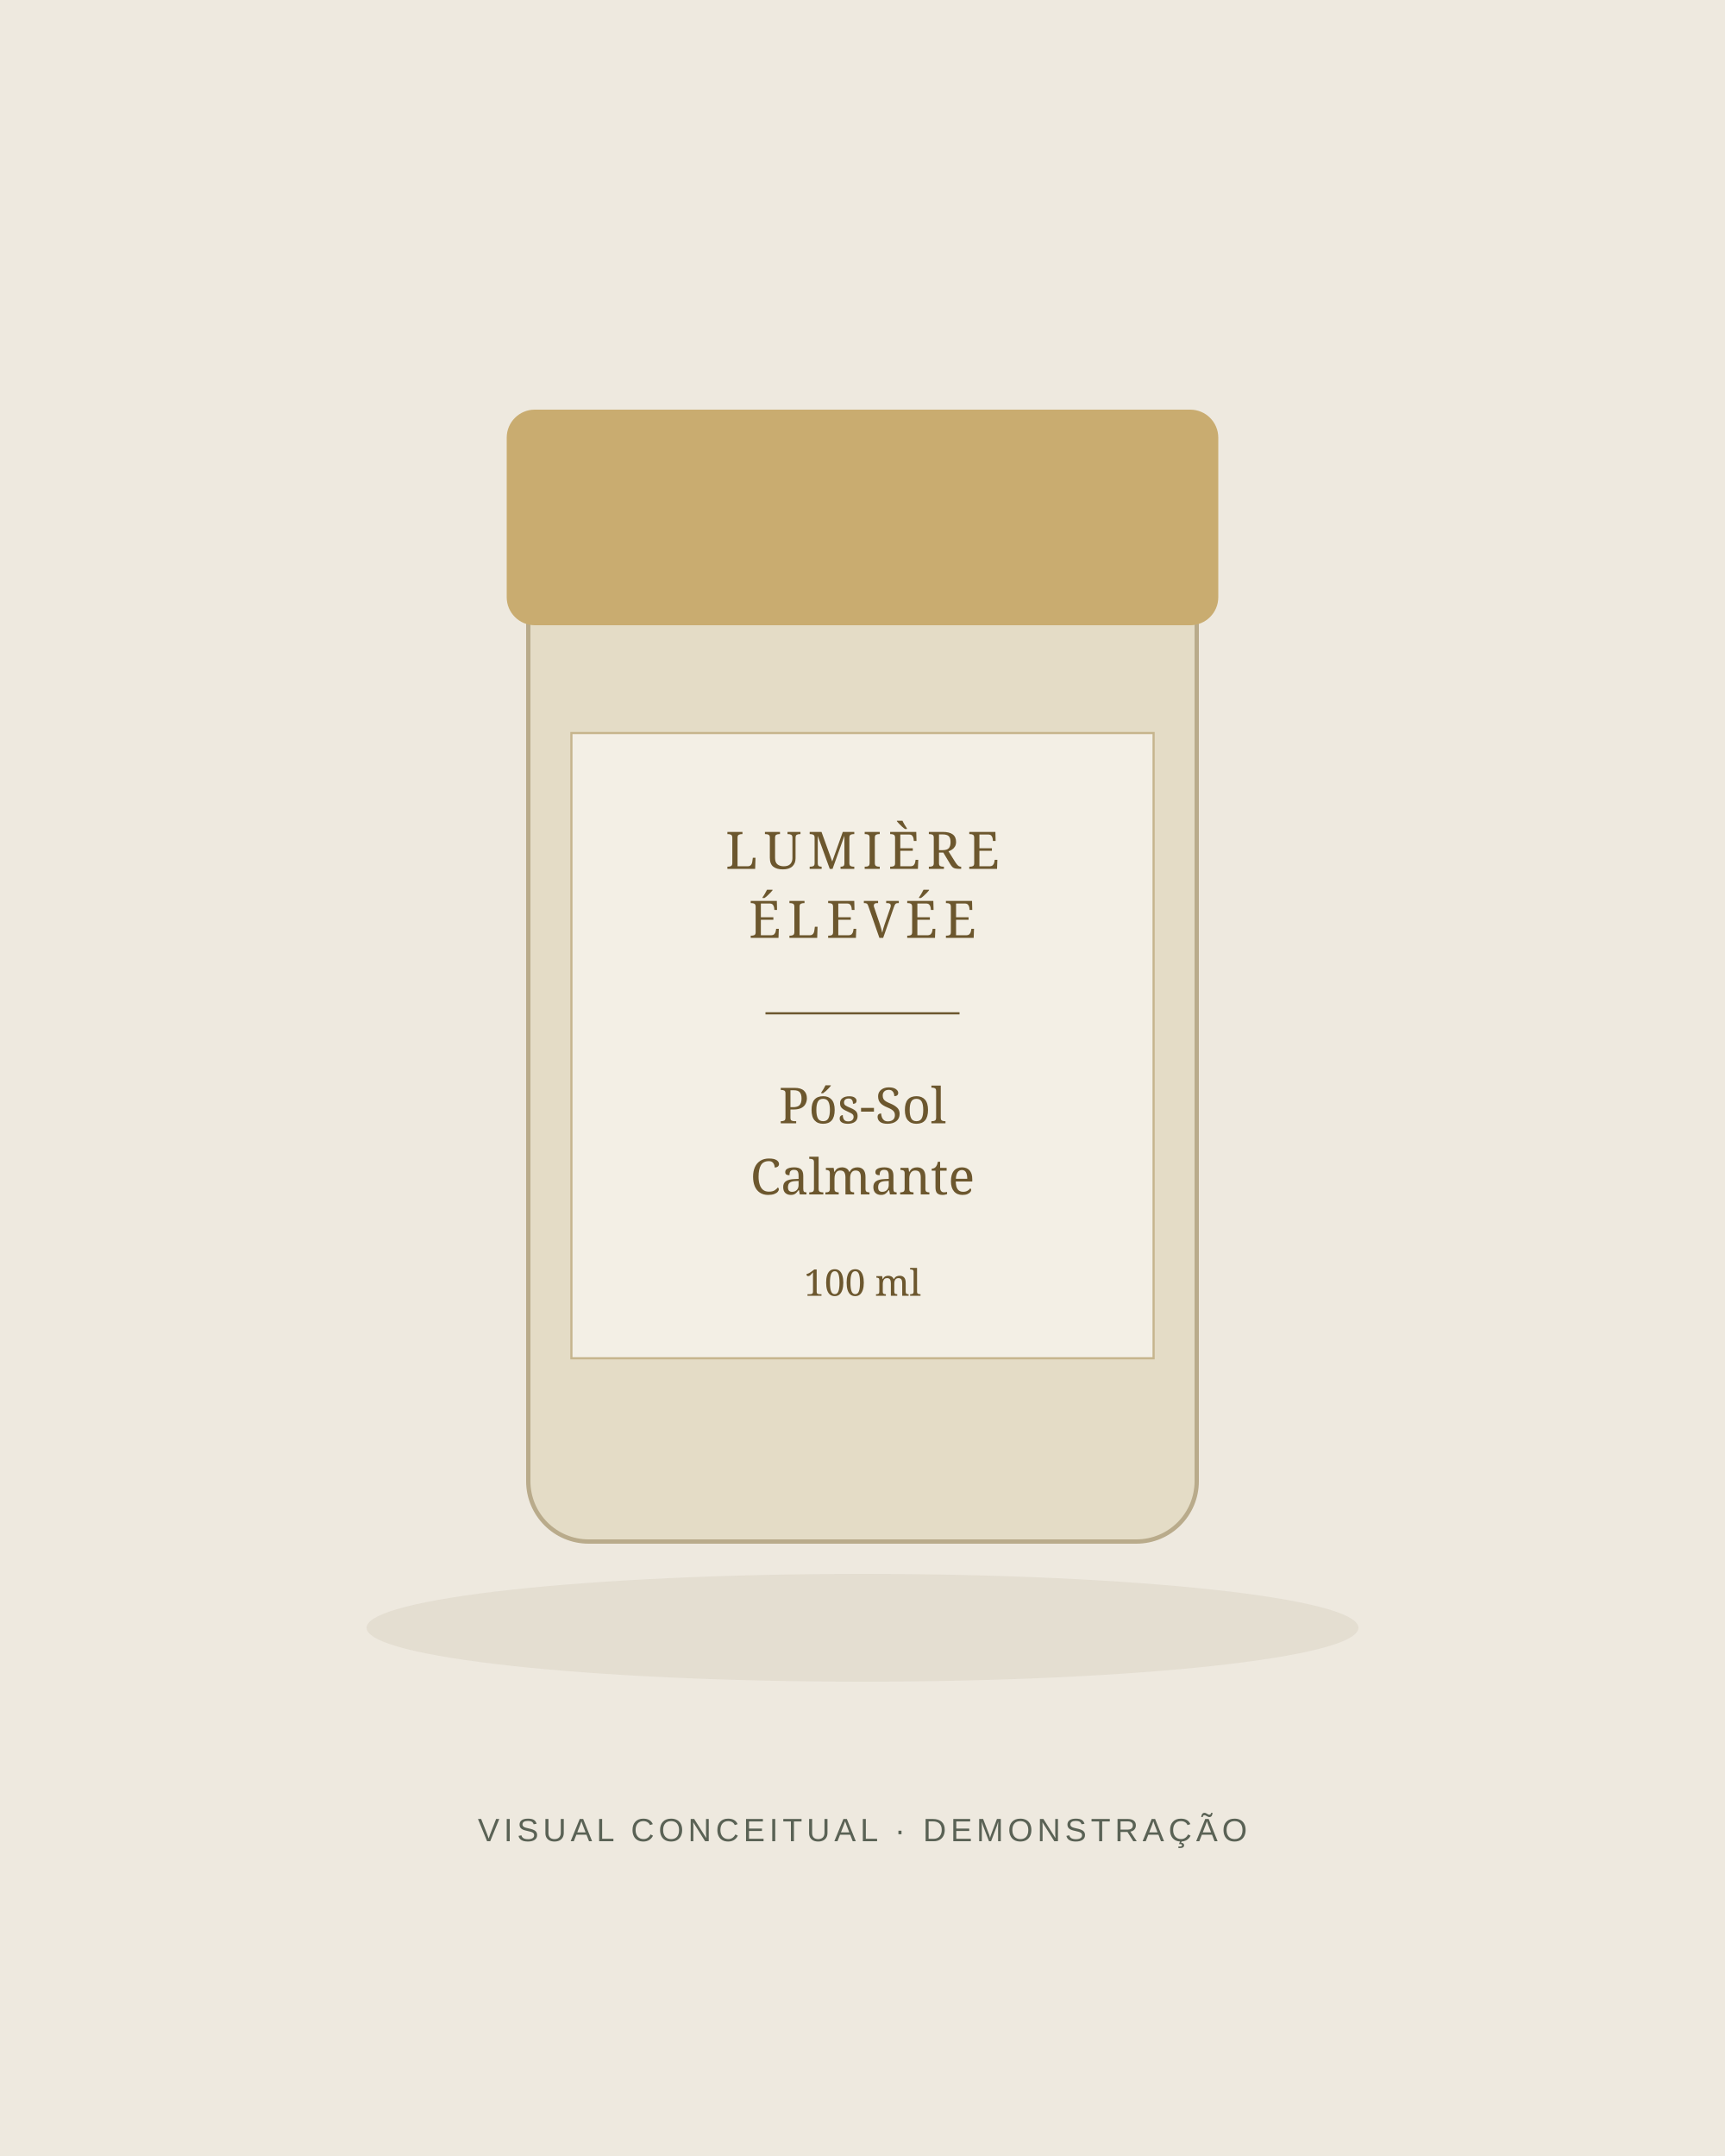
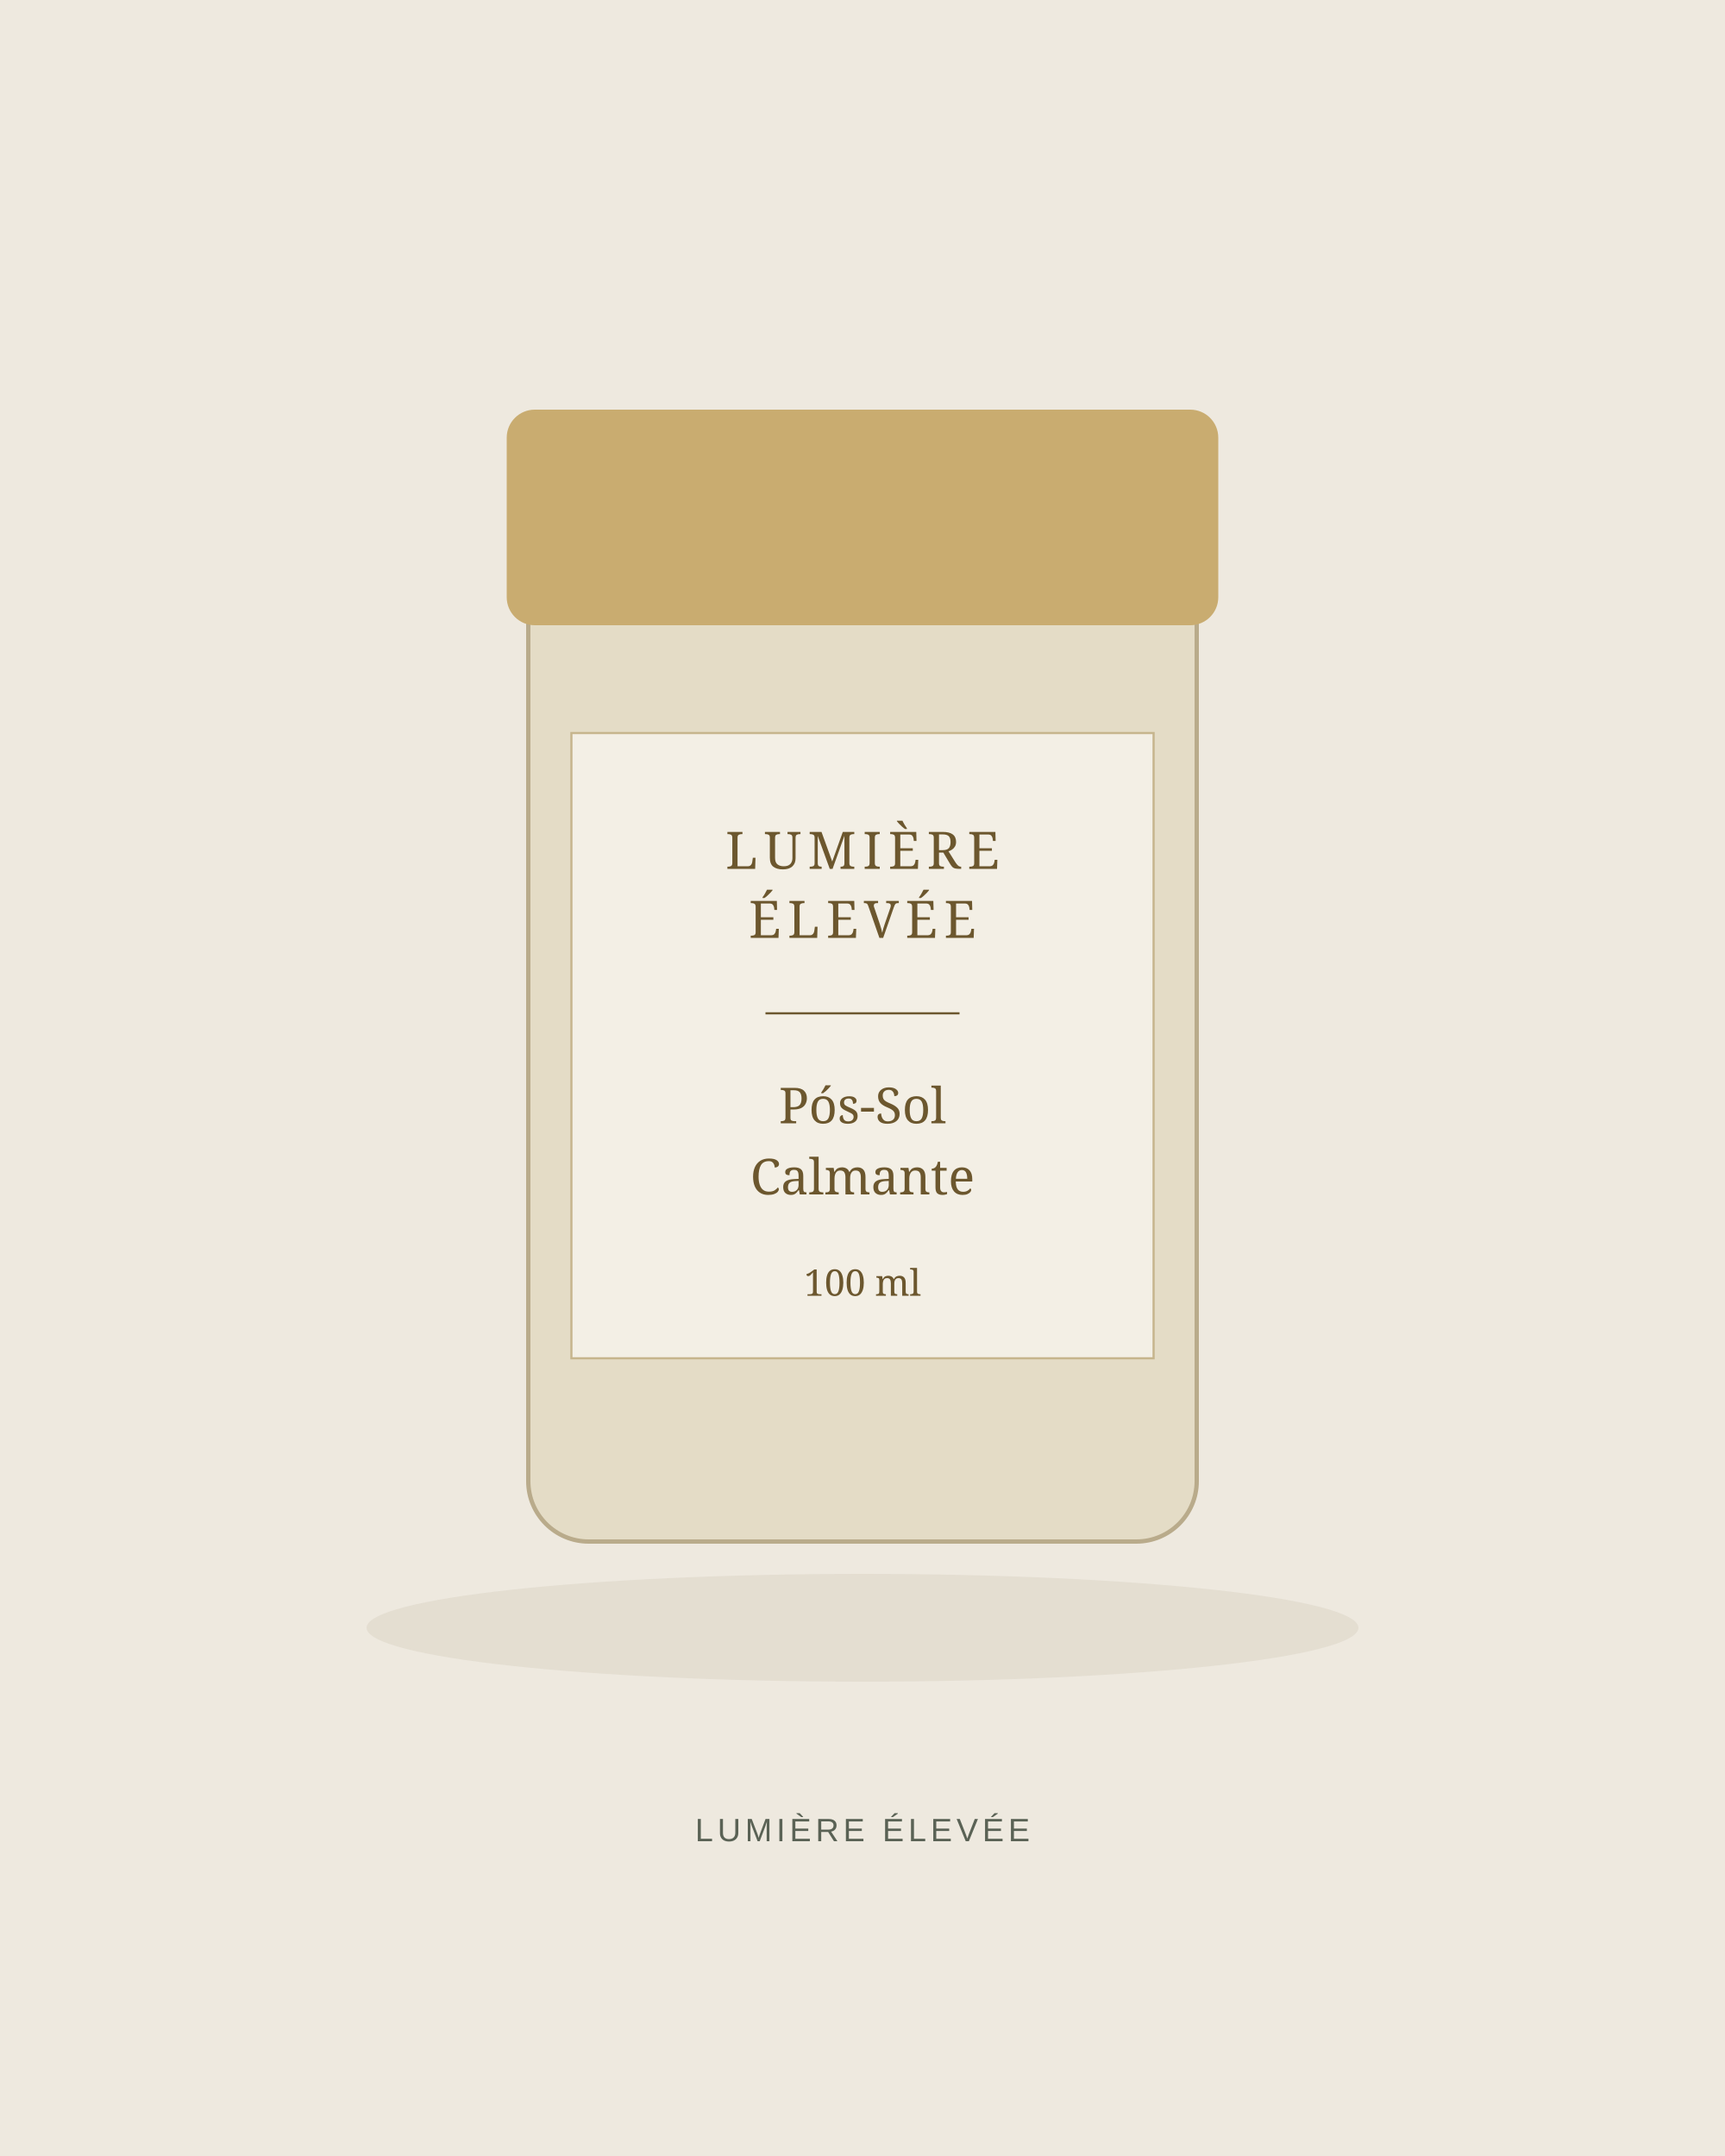
<svg xmlns="http://www.w3.org/2000/svg" width="800" height="1000" viewBox="0 0 800 1000">
  <rect width="800" height="1000" fill="#eee9df" />
  <ellipse cx="400" cy="755" rx="230" ry="25" fill="#bcb29c" opacity=".2" />
  <rect x="245" y="235" width="310" height="480" rx="28" fill="#e4dcc6" stroke="#b9ab8b" stroke-width="2" />
  <rect x="235" y="190" width="330" height="100" rx="13" fill="#c9ac70" />
  <rect x="265" y="340" width="270" height="290" fill="#f3efe5" stroke="#c6b58d" />
  <g fill="#6c572e" text-anchor="middle" font-family="Georgia,serif">
    <text x="400" y="403" font-size="24" letter-spacing="3">LUMIÈRE</text>
    <text x="400" y="435" font-size="24" letter-spacing="3">ÉLEVÉE</text>
    <path d="M355 470h90" stroke="#6c572e" />
    <text x="400" y="521" font-size="23">Pós-Sol</text>
    <text x="400" y="554" font-size="23">Calmante</text>
    <text x="400" y="601" font-size="17">100 ml</text>
  </g>
-   <text x="400" y="854" text-anchor="middle" font-family="Arial,sans-serif" font-size="15" fill="#5a6255" letter-spacing="2">VISUAL CONCEITUAL · DEMONSTRAÇÃO</text>
+   <text x="400" y="854" text-anchor="middle" font-family="Arial,sans-serif" font-size="15" fill="#5a6255" letter-spacing="2">LUMIÈRE ÉLEVÉE</text>
</svg>
